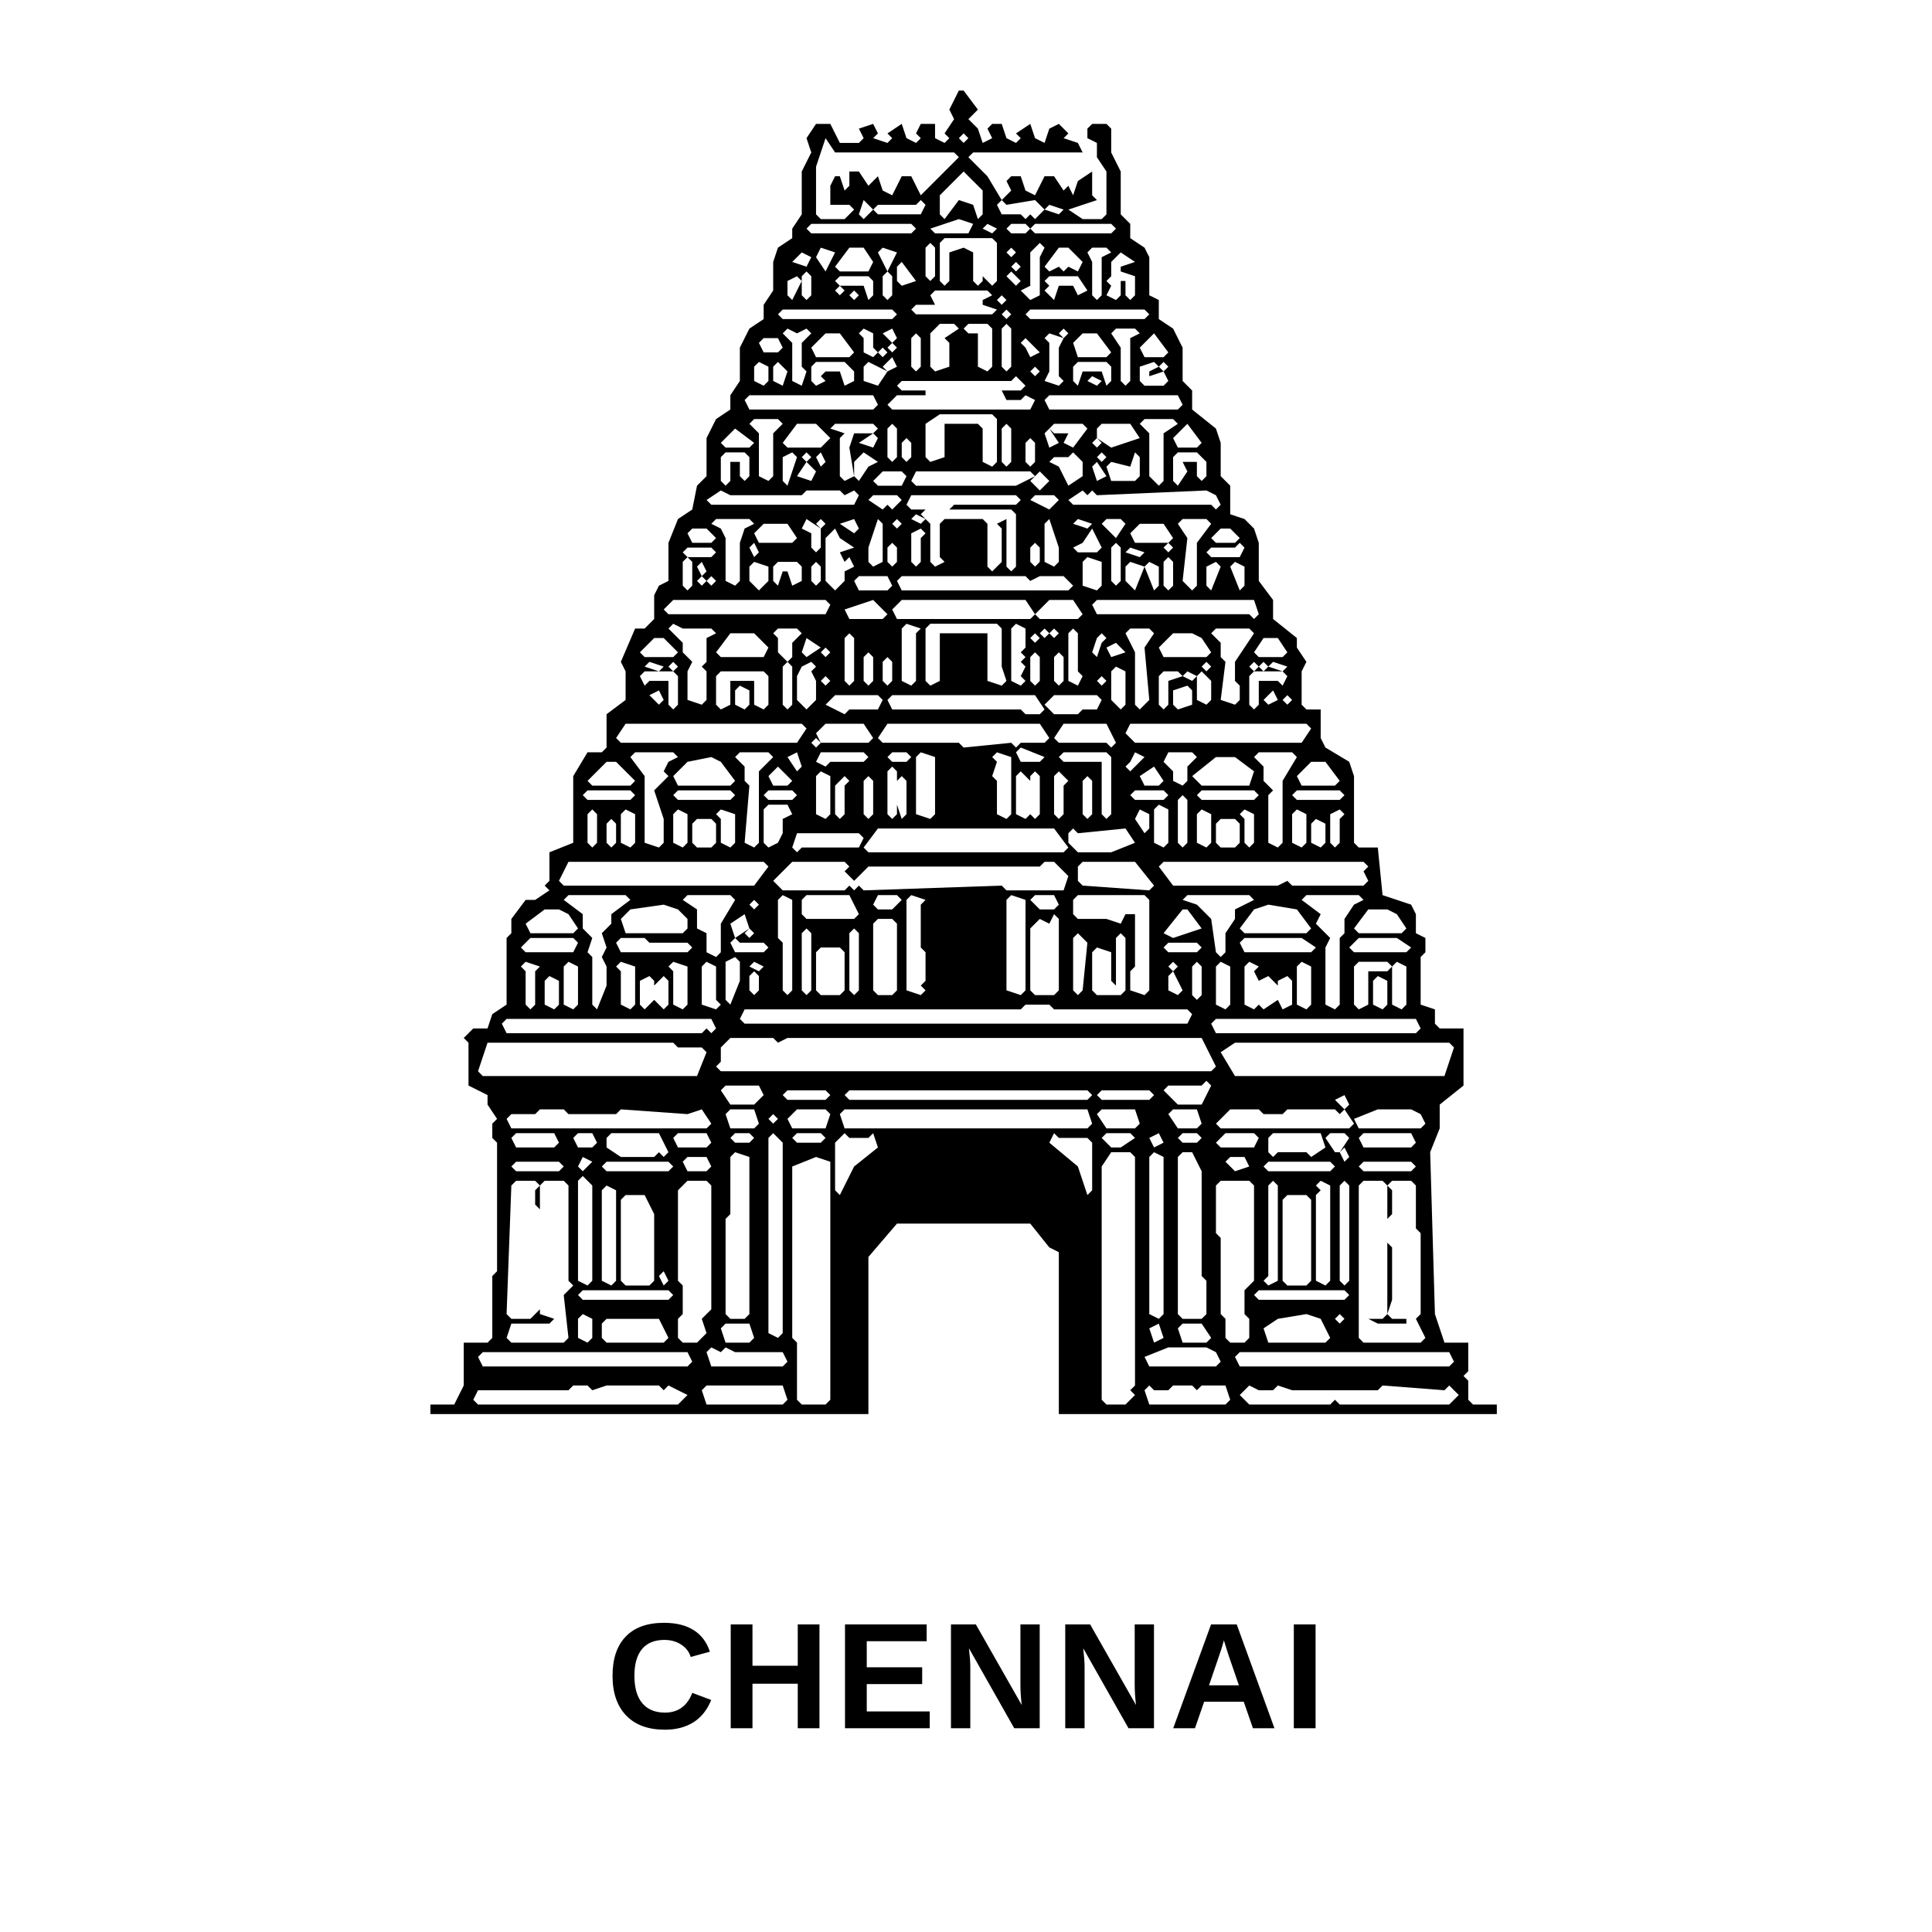
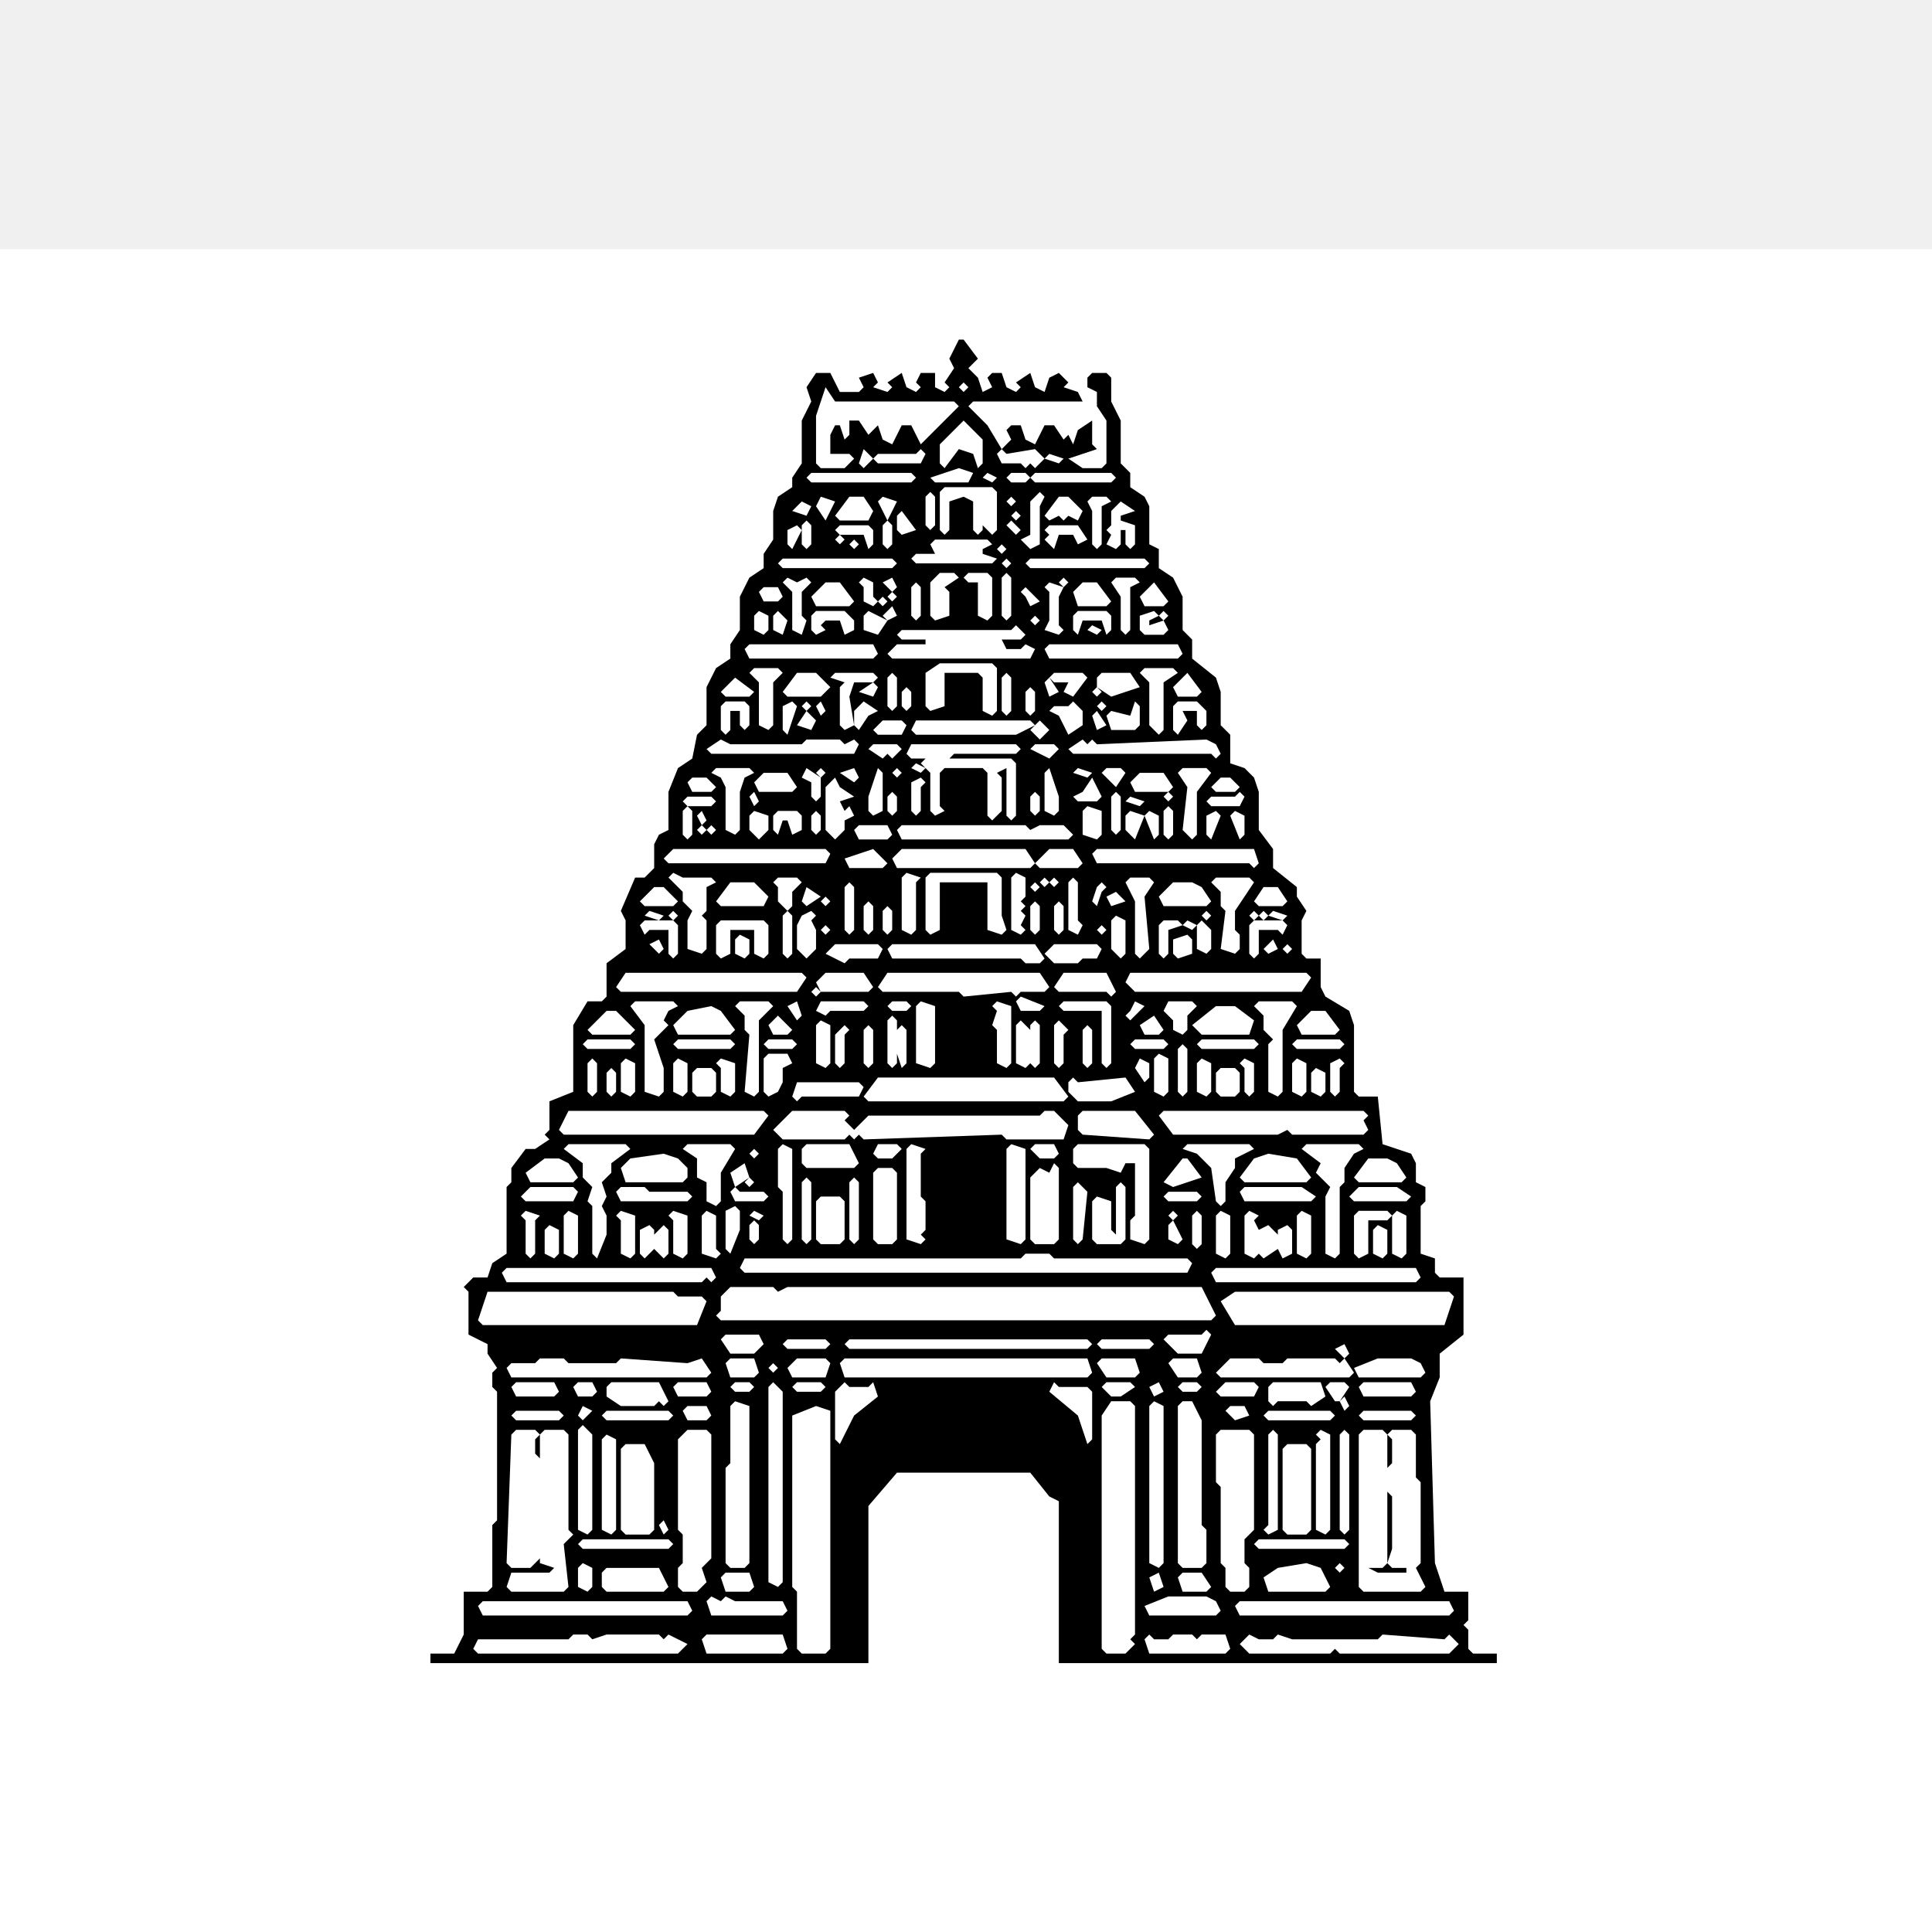
- <svg xmlns="http://www.w3.org/2000/svg" width="512" height="512" viewBox="0 0 512 512" role="img" aria-labelledby="title desc">
+ <svg xmlns="http://www.w3.org/2000/svg" width="512" height="512" viewBox="0 0 512 380" role="img" aria-labelledby="title desc">
  <rect width="512" height="512" fill="#fff" />
  <g transform="translate(114.0645 24) scale(1.261649)">
    <path d="M 81 7 L 79 10 L 80 13 L 78 17 L 78 26 L 76 29 L 76 31 L 73 33 L 72 36 L 72 42 L 70 45 L 70 48 L 67 50 L 65 54 L 65 61 L 63 64 L 63 67 L 60 69 L 58 73 L 58 81 L 56 83 L 55 88 L 52 90 L 50 95 L 50 103 L 48 104 L 47 106 L 47 111 L 45 113 L 43 113 L 40 120 L 41 122 L 41 128 L 37 131 L 37 138 L 36 139 L 33 139 L 30 144 L 30 158 L 25 160 L 25 166 L 24 167 L 25 168 L 22 170 L 20 170 L 17 174 L 17 177 L 16 178 L 16 192 L 13 194 L 12 197 L 9 197 L 7 199 L 8 200 L 8 209 L 12 211 L 12 213 L 14 216 L 13 217 L 13 220 L 14 221 L 14 248 L 13 249 L 13 262 L 12 263 L 7 263 L 7 272 L 5 276 L 0 276 L 0 278 L 92 278 L 92 245 L 98 238 L 126 238 L 130 243 L 132 244 L 132 278 L 224 278 L 224 276 L 219 276 L 218 275 L 218 271 L 217 270 L 218 269 L 218 263 L 213 263 L 211 257 L 210 223 L 212 218 L 212 213 L 217 209 L 217 197 L 212 197 L 211 196 L 211 193 L 208 192 L 208 182 L 209 181 L 209 178 L 207 177 L 207 173 L 206 171 L 200 169 L 199 159 L 195 159 L 194 158 L 194 144 L 193 141 L 188 138 L 187 136 L 187 130 L 184 130 L 183 129 L 183 122 L 184 120 L 182 117 L 182 115 L 177 111 L 177 107 L 174 103 L 174 95 L 173 92 L 171 90 L 168 89 L 168 83 L 166 81 L 166 74 L 165 71 L 160 67 L 160 63 L 158 61 L 158 54 L 156 50 L 153 48 L 153 44 L 151 43 L 151 35 L 150 33 L 147 31 L 147 28 L 145 26 L 145 17 L 143 13 L 143 8 L 142 7 L 139 7 L 138 8 L 138 10 L 140 11 L 140 14 L 142 17 L 142 26 L 141 27 L 137 27 L 134 25 L 140 23 L 139 22 L 139 17 L 136 19 L 135 22 L 134 20 L 133 21 L 131 18 L 129 18 L 127 22 L 125 21 L 124 18 L 122 18 L 121 19 L 122 21 L 120 23 L 117 18 L 113 14 L 114 13 L 137 13 L 136 11 L 133 10 L 134 9 L 132 7 L 130 8 L 129 11 L 127 10 L 126 7 L 123 9 L 124 10 L 123 11 L 121 10 L 120 7 L 118 7 L 117 8 L 118 10 L 116 11 L 115 8 L 113 6 L 115 4 L 112 0 L 111 0 L 109 4 L 110 6 L 108 9 L 109 10 L 108 11 L 106 10 L 106 7 L 103 7 L 102 9 L 103 10 L 102 11 L 100 10 L 99 7 L 96 9 L 97 10 L 96 11 L 93 10 L 94 9 L 93 7 L 90 8 L 91 10 L 90 11 L 86 11 L 84 7 Z M 170 274 L 172 272 L 174 273 L 177 273 L 178 272 L 181 273 L 199 273 L 200 272 L 213 273 L 214 272 L 216 274 L 214 276 L 191 276 L 190 275 L 189 276 L 172 276 Z M 150 273 L 151 272 L 152 273 L 155 273 L 156 272 L 160 272 L 161 273 L 162 272 L 167 272 L 168 275 L 167 276 L 151 276 Z M 57 273 L 58 272 L 74 272 L 75 275 L 74 276 L 58 276 Z M 9 275 L 10 273 L 29 273 L 30 272 L 33 272 L 34 273 L 37 272 L 48 272 L 49 273 L 50 272 L 54 274 L 52 276 L 10 276 Z M 169 266 L 170 265 L 214 265 L 215 267 L 214 268 L 170 268 Z M 10 266 L 11 265 L 54 265 L 55 267 L 54 268 L 11 268 Z M 150 266 L 155 264 L 163 264 L 165 265 L 166 267 L 165 268 L 151 268 Z M 58 265 L 59 264 L 61 265 L 62 264 L 64 265 L 74 265 L 75 267 L 74 268 L 59 268 Z M 157 260 L 158 259 L 162 259 L 164 262 L 163 263 L 158 263 Z M 151 260 L 153 259 L 154 262 L 152 263 Z M 61 260 L 62 259 L 67 259 L 68 262 L 67 263 L 62 263 Z M 36 259 L 37 258 L 48 258 L 50 262 L 49 263 L 37 263 L 36 262 Z M 190 258 L 191 257 L 192 258 L 191 259 Z M 175 260 L 178 258 L 184 257 L 187 258 L 189 262 L 188 263 L 176 263 Z M 32 257 L 34 258 L 34 262 L 33 263 L 31 262 L 31 258 Z M 173 253 L 174 252 L 192 252 L 193 253 L 192 254 L 174 254 Z M 31 253 L 32 252 L 50 252 L 51 253 L 50 254 L 32 254 Z M 48 249 L 49 248 L 50 250 L 49 251 Z M 180 232 L 184 232 L 185 233 L 185 250 L 184 251 L 180 251 L 179 250 L 179 233 Z M 41 232 L 45 232 L 47 236 L 47 250 L 46 251 L 41 251 L 40 250 L 40 233 Z M 37 230 L 39 231 L 39 250 L 38 251 L 36 250 L 36 231 Z M 196 229 L 200 229 L 201 230 L 201 237 L 202 236 L 202 231 L 201 230 L 202 229 L 206 229 L 207 230 L 207 239 L 208 240 L 208 257 L 207 258 L 209 262 L 208 263 L 196 263 L 195 262 L 195 230 Z M 201 242 L 201 257 L 200 258 L 197 258 L 199 259 L 205 259 L 205 258 L 202 258 L 201 257 L 202 254 L 202 243 Z M 192 229 L 193 230 L 193 250 L 192 251 L 191 250 L 191 230 Z M 187 229 L 189 230 L 189 250 L 188 251 L 186 250 L 186 232 L 187 231 L 186 230 Z M 177 229 L 178 230 L 178 250 L 176 251 L 175 250 L 176 249 L 176 230 Z M 166 229 L 172 229 L 173 230 L 173 250 L 171 252 L 171 257 L 172 258 L 172 262 L 171 263 L 168 263 L 167 262 L 167 258 L 166 257 L 166 241 L 165 240 L 165 230 Z M 54 229 L 58 229 L 59 230 L 59 256 L 57 258 L 58 261 L 56 263 L 53 263 L 52 262 L 52 258 L 53 257 L 53 251 L 52 250 L 52 231 Z M 28 229 L 29 230 L 29 250 L 30 251 L 28 253 L 29 262 L 28 263 L 17 263 L 16 262 L 17 259 L 25 259 L 26 258 L 23 257 L 23 230 L 24 229 Z M 18 229 L 22 229 L 23 230 L 22 231 L 22 234 L 23 235 L 23 256 L 21 258 L 17 258 L 16 257 L 17 230 Z M 32 228 L 34 230 L 34 250 L 33 251 L 31 250 L 31 229 Z M 195 226 L 196 225 L 206 225 L 207 226 L 206 227 L 196 227 Z M 175 226 L 176 225 L 189 225 L 190 226 L 189 227 L 176 227 Z M 36 226 L 37 225 L 50 225 L 51 226 L 50 227 L 37 227 Z M 17 226 L 18 225 L 27 225 L 28 226 L 27 227 L 18 227 Z M 167 225 L 168 224 L 171 224 L 172 226 L 169 227 Z M 81 224 L 84 225 L 84 275 L 83 276 L 78 276 L 77 275 L 77 263 L 76 262 L 76 226 Z M 53 225 L 54 224 L 58 224 L 59 226 L 58 227 L 54 227 Z M 31 226 L 32 224 L 34 225 L 32 227 Z M 158 223 L 160 223 L 162 227 L 162 249 L 163 250 L 163 257 L 162 258 L 158 258 L 157 257 L 157 224 Z M 152 223 L 154 224 L 154 257 L 153 258 L 151 257 L 151 224 Z M 143 223 L 147 223 L 148 224 L 148 272 L 147 273 L 148 274 L 146 276 L 142 276 L 141 275 L 141 226 Z M 64 223 L 67 224 L 67 257 L 66 258 L 63 258 L 62 257 L 62 237 L 63 236 L 63 224 Z M 191 223 L 192 222 L 193 224 L 192 225 Z M 195 220 L 196 219 L 206 219 L 207 221 L 206 222 L 196 222 Z M 188 220 L 189 219 L 192 219 L 193 220 L 191 223 L 190 223 Z M 176 220 L 177 219 L 187 219 L 188 222 L 185 224 L 184 223 L 178 223 L 177 224 L 176 223 Z M 165 221 L 167 219 L 173 219 L 174 220 L 173 222 L 166 222 Z M 157 220 L 158 219 L 161 219 L 162 220 L 161 221 L 158 221 Z M 151 220 L 153 219 L 154 221 L 152 222 Z M 141 220 L 142 219 L 147 219 L 148 220 L 145 222 L 143 222 Z M 131 219 L 132 220 L 138 220 L 139 221 L 139 231 L 138 232 L 136 226 L 130 221 Z M 93 219 L 94 222 L 89 226 L 86 232 L 85 231 L 85 221 L 87 219 L 88 220 L 92 220 Z M 76 220 L 77 219 L 82 219 L 83 220 L 82 221 L 77 221 Z M 72 219 L 74 221 L 74 261 L 73 262 L 71 261 L 71 220 Z M 63 220 L 64 219 L 67 219 L 68 220 L 67 221 L 64 221 Z M 51 220 L 52 219 L 58 219 L 59 221 L 58 222 L 52 222 Z M 37 220 L 38 219 L 48 219 L 50 223 L 49 224 L 48 223 L 47 224 L 40 224 L 37 222 Z M 30 220 L 31 219 L 34 219 L 35 221 L 34 222 L 31 222 Z M 17 220 L 18 219 L 26 219 L 27 221 L 26 222 L 18 222 Z M 71 216 L 72 215 L 73 216 L 72 217 Z M 194 216 L 199 214 L 206 214 L 208 215 L 209 217 L 208 218 L 195 218 Z M 165 217 L 168 214 L 174 214 L 175 215 L 179 215 L 180 214 L 190 214 L 191 215 L 192 214 L 194 217 L 193 218 L 166 218 Z M 155 215 L 156 214 L 161 214 L 162 217 L 161 218 L 157 218 Z M 140 215 L 141 214 L 148 214 L 149 217 L 148 218 L 142 218 Z M 86 215 L 87 214 L 138 214 L 139 217 L 138 218 L 87 218 Z M 75 216 L 77 214 L 83 214 L 84 215 L 83 218 L 76 218 Z M 62 215 L 63 214 L 68 214 L 69 217 L 68 218 L 63 218 Z M 16 216 L 17 215 L 22 215 L 23 214 L 28 214 L 29 215 L 39 215 L 40 214 L 54 215 L 57 214 L 59 217 L 58 218 L 17 218 Z M 190 212 L 192 211 L 193 213 L 192 214 Z M 140 211 L 141 210 L 151 210 L 152 211 L 151 212 L 141 212 Z M 87 211 L 88 210 L 138 210 L 139 211 L 138 212 L 88 212 Z M 74 211 L 75 210 L 83 210 L 84 211 L 83 212 L 75 212 Z M 61 210 L 62 209 L 69 209 L 70 211 L 68 213 L 63 213 Z M 164 209 L 162 213 L 157 213 L 154 210 L 155 209 L 162 209 L 163 208 Z M 166 202 L 169 200 L 214 200 L 215 201 L 213 207 L 169 207 Z M 10 206 L 12 200 L 51 200 L 52 201 L 57 201 L 58 202 L 56 207 L 11 207 Z M 60 205 L 61 204 L 61 201 L 63 199 L 72 199 L 73 200 L 75 199 L 162 199 L 165 205 L 164 206 L 61 206 Z M 164 196 L 165 195 L 207 195 L 208 197 L 207 198 L 165 198 Z M 15 196 L 16 195 L 59 195 L 60 197 L 59 198 L 58 197 L 57 198 L 16 198 Z M 160 194 L 159 196 L 66 196 L 65 195 L 66 193 L 124 193 L 125 192 L 130 192 L 131 193 L 159 193 Z M 199 186 L 201 187 L 201 192 L 200 193 L 198 192 L 198 187 Z M 174 187 L 176 186 L 178 188 L 178 187 L 180 186 L 181 187 L 181 192 L 179 193 L 178 191 L 175 193 L 174 192 Z M 49 186 L 50 187 L 50 192 L 49 193 L 47 191 L 47 188 Z M 46 186 L 47 187 L 47 191 L 45 193 L 44 192 L 44 187 Z M 25 186 L 27 187 L 27 192 L 26 193 L 24 192 L 24 187 Z M 156 185 L 158 189 L 157 190 L 155 189 L 155 186 Z M 68 185 L 69 186 L 69 189 L 68 190 L 67 189 L 67 186 Z M 203 183 L 205 184 L 205 192 L 204 193 L 202 192 L 202 184 Z M 201 183 L 202 184 L 201 185 L 197 185 L 197 192 L 195 193 L 194 192 L 194 184 L 195 183 Z M 183 183 L 185 184 L 185 192 L 184 193 L 182 192 L 182 184 Z M 172 183 L 174 184 L 173 185 L 174 187 L 174 192 L 173 193 L 171 192 L 171 184 Z M 166 183 L 168 184 L 168 192 L 167 193 L 165 192 L 165 184 Z M 161 183 L 162 184 L 162 190 L 161 191 L 160 190 L 160 184 Z M 155 184 L 156 183 L 157 184 L 156 185 Z M 67 184 L 68 183 L 70 184 L 69 185 Z M 58 183 L 60 184 L 60 191 L 61 192 L 60 193 L 57 192 L 57 184 Z M 51 183 L 54 184 L 54 192 L 53 193 L 51 192 L 51 185 L 50 184 Z M 40 183 L 43 184 L 43 192 L 42 193 L 40 192 L 40 185 L 39 184 Z M 29 183 L 31 184 L 31 192 L 30 193 L 28 192 L 28 184 Z M 20 183 L 23 184 L 22 185 L 22 192 L 21 193 L 20 192 L 20 185 L 19 184 Z M 64 182 L 65 183 L 65 187 L 63 192 L 62 191 L 62 183 Z M 82 180 L 86 180 L 87 181 L 87 189 L 86 190 L 82 190 L 81 189 L 81 181 Z M 154 180 L 155 179 L 161 179 L 162 180 L 161 181 L 155 181 Z M 193 180 L 195 178 L 203 178 L 206 180 L 205 181 L 194 181 Z M 170 179 L 171 178 L 183 178 L 186 180 L 185 181 L 171 181 Z M 63 179 L 64 178 L 65 179 L 70 179 L 71 180 L 70 181 L 64 181 Z M 39 179 L 40 178 L 45 178 L 46 179 L 54 179 L 55 180 L 54 181 L 40 181 Z M 19 180 L 21 178 L 30 178 L 31 179 L 30 181 L 20 181 Z M 145 177 L 146 178 L 146 189 L 145 190 L 140 190 L 139 189 L 139 181 L 140 180 L 143 181 L 143 187 L 144 188 L 144 178 Z M 136 177 L 138 179 L 137 189 L 136 190 L 135 189 L 135 178 Z M 89 176 L 90 177 L 90 189 L 89 190 L 88 189 L 88 177 Z M 79 176 L 80 177 L 80 189 L 79 190 L 78 189 L 78 177 Z M 66 177 L 67 176 L 68 177 L 67 178 Z M 94 174 L 97 174 L 98 175 L 98 189 L 97 190 L 94 190 L 93 189 L 93 175 Z M 131 173 L 132 174 L 132 189 L 131 190 L 127 190 L 126 189 L 126 176 L 128 174 L 130 175 Z M 66 173 L 67 176 L 64 178 L 63 175 Z M 194 176 L 197 172 L 201 172 L 203 173 L 205 176 L 204 177 L 195 177 Z M 162 176 L 156 178 L 154 177 L 158 172 L 159 172 Z M 20 175 L 24 172 L 27 172 L 29 173 L 31 176 L 30 177 L 21 177 Z M 170 176 L 173 172 L 176 171 L 182 172 L 185 176 L 184 177 L 171 177 Z M 40 174 L 42 172 L 49 171 L 52 172 L 54 174 L 54 176 L 53 177 L 41 177 Z M 67 171 L 68 170 L 69 171 L 68 172 Z M 184 169 L 195 169 L 196 170 L 194 171 L 192 174 L 192 177 L 191 178 L 191 192 L 190 193 L 188 192 L 188 180 L 189 178 L 186 175 L 187 173 L 183 170 Z M 158 170 L 159 169 L 172 169 L 173 170 L 169 172 L 169 174 L 167 177 L 167 181 L 166 182 L 165 181 L 164 174 L 161 171 Z M 136 169 L 150 169 L 151 170 L 151 189 L 150 190 L 147 189 L 147 185 L 148 184 L 148 173 L 146 173 L 145 175 L 142 174 L 136 174 L 135 173 L 135 170 Z M 126 170 L 127 169 L 131 169 L 132 171 L 131 172 L 128 172 Z M 122 169 L 125 170 L 125 189 L 124 190 L 121 189 L 121 170 Z M 101 169 L 104 170 L 103 171 L 103 180 L 104 181 L 104 187 L 103 188 L 104 189 L 103 190 L 100 189 L 100 170 Z M 93 171 L 94 169 L 98 169 L 99 170 L 97 172 L 94 172 Z M 78 170 L 79 169 L 88 169 L 90 173 L 89 174 L 79 174 L 78 173 Z M 74 169 L 76 170 L 76 189 L 75 190 L 74 189 L 74 179 L 73 178 L 73 170 Z M 54 169 L 63 169 L 64 170 L 61 175 L 61 181 L 60 182 L 58 181 L 58 177 L 56 176 L 56 172 L 53 170 Z M 29 169 L 41 169 L 42 170 L 38 173 L 38 175 L 36 177 L 37 180 L 36 182 L 37 184 L 37 188 L 35 193 L 34 192 L 34 182 L 33 181 L 34 178 L 32 176 L 32 173 L 28 170 Z M 88 167 L 89 166 L 90 167 L 89 168 Z M 153 163 L 154 162 L 196 162 L 197 163 L 196 164 L 197 166 L 196 167 L 181 167 L 180 166 L 178 167 L 156 167 Z M 136 163 L 137 162 L 148 162 L 152 167 L 151 168 L 137 167 L 136 166 Z M 134 165 L 133 168 L 121 168 L 120 167 L 91 168 L 89 166 L 92 163 L 128 163 L 129 162 L 131 162 Z M 72 166 L 76 162 L 87 162 L 88 163 L 87 164 L 89 166 L 87 168 L 74 168 Z M 27 166 L 29 162 L 70 162 L 71 163 L 68 167 L 28 167 Z M 76 159 L 77 156 L 90 156 L 91 157 L 90 159 L 78 159 L 77 160 Z M 134 156 L 135 155 L 136 156 L 146 155 L 148 158 L 143 160 L 136 160 L 134 158 Z M 91 159 L 94 155 L 131 155 L 134 159 L 133 160 L 92 160 Z M 186 153 L 188 154 L 188 158 L 187 159 L 185 158 L 185 154 Z M 165 154 L 166 153 L 169 153 L 170 154 L 170 158 L 169 159 L 166 159 L 165 158 Z M 55 154 L 56 153 L 59 153 L 60 154 L 60 158 L 59 159 L 56 159 L 55 158 Z M 38 153 L 39 154 L 39 158 L 38 159 L 37 158 L 37 154 Z M 191 151 L 192 152 L 191 153 L 191 158 L 190 159 L 189 158 L 189 152 Z M 182 151 L 184 152 L 184 158 L 183 159 L 181 158 L 181 152 Z M 171 151 L 173 152 L 173 158 L 172 159 L 171 158 L 171 153 L 170 152 Z M 162 151 L 164 152 L 164 158 L 163 159 L 161 158 L 161 152 Z M 149 151 L 151 152 L 151 155 L 150 156 L 148 153 Z M 61 151 L 64 152 L 64 158 L 63 159 L 61 158 L 61 153 L 60 152 Z M 52 151 L 54 152 L 54 158 L 53 159 L 51 158 L 51 152 Z M 41 151 L 43 152 L 43 158 L 42 159 L 40 158 L 40 152 Z M 34 151 L 35 152 L 35 158 L 34 159 L 33 158 L 33 152 Z M 153 150 L 155 151 L 155 158 L 154 159 L 152 158 L 152 151 Z M 75 150 L 76 152 L 74 153 L 74 156 L 73 158 L 71 159 L 70 158 L 70 151 L 71 150 Z M 158 148 L 159 149 L 159 158 L 158 159 L 157 158 L 157 149 Z M 181 148 L 182 147 L 191 147 L 192 148 L 191 149 L 182 149 Z M 161 148 L 162 147 L 173 147 L 174 148 L 173 149 L 162 149 Z M 147 148 L 148 147 L 154 147 L 155 148 L 154 149 L 148 149 Z M 70 148 L 71 147 L 76 147 L 77 148 L 76 149 L 71 149 Z M 51 148 L 52 147 L 63 147 L 64 148 L 63 149 L 52 149 Z M 32 148 L 33 147 L 42 147 L 43 148 L 42 149 L 33 149 Z M 86 145 L 87 146 L 87 152 L 86 153 L 85 152 L 85 146 Z M 138 144 L 139 145 L 139 152 L 138 153 L 137 152 L 137 145 Z M 92 144 L 93 145 L 93 152 L 92 153 L 91 152 L 91 145 Z M 86 145 L 87 144 L 88 145 L 87 146 Z M 132 143 L 134 145 L 133 146 L 133 152 L 132 153 L 131 152 L 131 144 Z M 127 143 L 128 144 L 128 152 L 127 153 L 126 152 L 126 144 Z M 124 143 L 126 145 L 126 152 L 125 153 L 123 152 L 123 144 Z M 82 143 L 84 144 L 84 152 L 83 153 L 81 152 L 81 144 Z M 149 144 L 152 142 L 154 145 L 153 146 L 150 146 Z M 97 142 L 98 143 L 98 147 L 98 145 L 99 144 L 100 145 L 100 152 L 99 153 L 98 150 L 98 152 L 97 153 L 96 152 L 96 143 Z M 71 144 L 73 142 L 76 145 L 75 146 L 72 146 Z M 182 144 L 185 141 L 188 141 L 191 145 L 190 146 L 183 146 Z M 146 142 L 147 141 L 148 142 L 147 143 Z M 33 145 L 37 141 L 39 141 L 43 145 L 42 146 L 34 146 Z M 160 144 L 165 140 L 169 140 L 173 143 L 172 146 L 162 146 Z M 51 144 L 54 141 L 59 140 L 61 141 L 64 145 L 63 146 L 52 146 Z M 174 139 L 181 139 L 182 140 L 179 145 L 179 158 L 178 159 L 176 158 L 176 148 L 177 147 L 175 145 L 175 142 L 173 140 Z M 155 139 L 160 139 L 161 140 L 159 142 L 159 145 L 158 146 L 156 145 L 156 143 L 154 141 Z M 147 141 L 148 139 L 150 140 L 148 142 Z M 133 139 L 142 139 L 143 140 L 143 152 L 142 153 L 141 152 L 141 141 L 133 141 L 132 140 Z M 119 139 L 122 140 L 122 152 L 121 153 L 119 152 L 119 145 L 118 144 L 119 141 L 118 140 Z M 103 139 L 106 140 L 106 152 L 105 153 L 102 152 L 102 140 Z M 96 140 L 97 139 L 100 139 L 101 140 L 100 141 L 97 141 Z M 81 141 L 82 139 L 91 139 L 92 140 L 91 141 L 84 141 L 83 142 Z M 75 140 L 77 139 L 78 142 L 77 143 Z M 65 139 L 71 139 L 72 140 L 69 143 L 69 158 L 68 159 L 66 158 L 67 146 L 66 145 L 66 142 L 64 140 Z M 43 139 L 51 139 L 52 140 L 50 141 L 49 143 L 50 144 L 47 147 L 49 153 L 49 158 L 48 159 L 45 158 L 45 144 L 42 140 Z M 123 139 L 124 138 L 129 140 L 128 141 L 124 141 Z M 80 137 L 81 136 L 82 137 L 81 138 Z M 146 135 L 147 133 L 184 133 L 185 134 L 183 137 L 148 137 Z M 131 136 L 133 133 L 142 133 L 144 137 L 143 138 L 142 137 L 132 137 Z M 94 136 L 96 133 L 128 133 L 130 136 L 129 137 L 124 137 L 123 138 L 122 137 L 112 138 L 111 137 L 95 137 Z M 81 135 L 83 133 L 91 133 L 93 136 L 92 137 L 82 137 Z M 39 136 L 41 133 L 78 133 L 79 134 L 77 137 L 40 137 Z M 179 128 L 180 127 L 181 128 L 180 129 Z M 129 129 L 131 127 L 140 127 L 141 128 L 140 130 L 137 130 L 136 131 L 131 131 Z M 96 128 L 97 127 L 127 127 L 129 130 L 128 131 L 125 131 L 124 130 L 97 130 Z M 83 129 L 85 127 L 94 127 L 95 128 L 94 130 L 88 130 L 87 131 Z M 177 126 L 178 128 L 176 129 L 175 128 Z M 46 127 L 48 126 L 49 128 L 48 129 Z M 156 126 L 159 125 L 160 126 L 160 129 L 157 130 L 156 129 Z M 65 125 L 67 126 L 67 129 L 66 130 L 64 129 L 64 126 Z M 140 124 L 141 123 L 142 124 L 141 125 Z M 82 124 L 83 123 L 84 124 L 83 125 Z M 172 129 L 172 123 L 173 122 L 179 122 L 180 123 L 179 125 L 178 124 L 174 124 L 174 129 L 173 130 Z M 162 122 L 164 124 L 164 128 L 163 129 L 161 128 L 161 123 Z M 158 123 L 159 122 L 161 123 L 160 124 Z M 157 122 L 158 123 L 155 124 L 155 129 L 154 130 L 153 129 L 153 123 L 154 122 Z M 60 123 L 61 122 L 70 122 L 71 123 L 71 129 L 70 130 L 68 129 L 68 124 L 63 124 L 63 129 L 61 130 L 60 129 Z M 44 123 L 45 122 L 51 122 L 52 123 L 52 129 L 51 130 L 50 129 L 50 124 L 46 124 L 45 125 Z M 144 121 L 146 122 L 146 129 L 145 130 L 143 128 L 143 122 Z M 176 121 L 177 120 L 180 121 L 179 122 Z M 174 121 L 175 120 L 176 121 L 175 122 Z M 172 121 L 173 120 L 174 121 L 173 122 Z M 162 121 L 163 120 L 164 121 L 163 122 Z M 80 120 L 81 121 L 80 122 L 81 124 L 81 128 L 79 130 L 77 128 L 77 123 L 78 121 Z M 75 120 L 76 121 L 76 129 L 75 130 L 74 129 L 74 121 Z M 50 121 L 51 120 L 52 121 L 51 122 Z M 45 121 L 46 120 L 49 121 L 48 122 Z M 96 119 L 97 120 L 97 124 L 96 125 L 95 124 L 95 120 Z M 132 118 L 133 119 L 133 124 L 132 125 L 131 124 L 131 119 Z M 127 118 L 128 119 L 128 124 L 127 125 L 126 124 L 126 119 Z M 92 118 L 93 119 L 93 124 L 92 125 L 91 124 L 91 119 Z M 82 118 L 83 117 L 84 118 L 83 119 Z M 142 117 L 144 116 L 146 118 L 143 119 Z M 173 118 L 175 115 L 178 115 L 180 118 L 179 119 L 174 119 Z M 140 115 L 141 116 L 140 119 L 139 118 Z M 78 118 L 79 115 L 82 117 L 79 119 Z M 44 118 L 47 115 L 49 115 L 52 118 L 51 119 L 45 119 Z M 153 117 L 156 114 L 160 114 L 162 115 L 164 118 L 163 119 L 154 119 Z M 140 115 L 141 114 L 142 115 L 141 116 Z M 126 115 L 127 114 L 128 115 L 127 116 Z M 88 114 L 89 115 L 89 124 L 88 125 L 87 124 L 87 115 Z M 60 118 L 63 114 L 68 114 L 71 117 L 70 119 L 61 119 Z M 165 113 L 172 113 L 173 114 L 169 120 L 169 124 L 170 125 L 170 128 L 169 129 L 166 128 L 167 120 L 166 119 L 166 116 L 164 114 Z M 147 113 L 151 113 L 152 114 L 150 117 L 151 128 L 149 130 L 148 129 L 148 118 L 146 114 Z M 135 113 L 136 114 L 136 122 L 137 123 L 136 125 L 134 124 L 134 114 Z M 130 114 L 131 113 L 132 114 L 131 115 Z M 128 114 L 129 113 L 130 114 L 129 115 Z M 73 113 L 77 113 L 78 114 L 76 116 L 76 119 L 75 120 L 73 118 L 73 115 L 72 114 Z M 123 112 L 125 113 L 125 117 L 124 118 L 125 119 L 124 120 L 125 121 L 124 123 L 125 124 L 124 125 L 122 124 L 122 113 Z M 104 113 L 105 112 L 119 112 L 120 113 L 120 121 L 121 124 L 120 125 L 117 124 L 117 114 L 107 114 L 107 124 L 105 125 L 104 124 Z M 100 112 L 103 113 L 102 114 L 102 124 L 101 125 L 99 124 L 99 113 Z M 51 112 L 53 113 L 59 113 L 60 114 L 58 115 L 58 120 L 57 121 L 58 122 L 58 128 L 57 129 L 54 128 L 54 122 L 55 120 L 53 118 L 53 116 L 50 113 Z M 139 108 L 140 107 L 173 107 L 174 110 L 173 111 L 172 110 L 140 110 Z M 127 110 L 130 107 L 135 107 L 137 110 L 136 111 L 128 111 Z M 97 109 L 99 107 L 125 107 L 127 110 L 126 111 L 98 111 Z M 87 109 L 93 107 L 96 110 L 95 111 L 88 111 Z M 49 109 L 51 107 L 83 107 L 84 108 L 83 110 L 50 110 Z M 98 103 L 99 102 L 125 102 L 126 103 L 128 102 L 133 102 L 135 104 L 134 105 L 99 105 Z M 89 103 L 90 102 L 96 102 L 97 104 L 96 105 L 90 105 Z M 58 103 L 59 102 L 60 103 L 59 104 Z M 56 103 L 57 102 L 58 103 L 57 104 Z M 169 99 L 171 100 L 171 104 L 170 105 L 168 100 Z M 165 99 L 166 100 L 164 105 L 163 104 L 163 100 Z M 151 99 L 153 100 L 153 104 L 152 105 L 150 100 Z M 147 99 L 150 100 L 148 105 L 146 103 L 146 100 Z M 81 99 L 82 100 L 82 103 L 81 104 L 80 103 L 80 100 Z M 72 100 L 73 99 L 77 99 L 78 100 L 78 103 L 76 104 L 75 101 L 74 101 L 73 104 L 72 103 Z M 68 99 L 71 100 L 71 103 L 69 105 L 67 103 L 67 100 Z M 56 100 L 57 99 L 58 101 L 57 102 Z M 155 98 L 156 99 L 156 104 L 155 105 L 154 104 L 154 99 Z M 138 98 L 141 99 L 141 104 L 140 105 L 137 104 L 137 99 Z M 54 98 L 55 99 L 55 104 L 54 105 L 53 104 L 53 99 Z M 146 97 L 147 96 L 150 97 L 149 98 Z M 53 97 L 54 96 L 59 96 L 60 97 L 59 98 L 54 98 Z M 171 96 L 170 98 L 164 98 L 163 97 L 164 96 L 169 96 L 170 95 Z M 154 96 L 155 95 L 156 96 L 155 97 Z M 144 95 L 145 96 L 145 103 L 144 104 L 143 103 L 143 96 Z M 127 95 L 128 96 L 128 99 L 127 100 L 126 99 L 126 96 Z M 97 95 L 98 96 L 98 99 L 97 100 L 96 99 L 96 96 Z M 67 96 L 68 95 L 69 97 L 68 98 Z M 164 94 L 166 92 L 168 92 L 170 94 L 169 95 L 165 95 Z M 135 96 L 137 95 L 139 92 L 141 96 L 140 97 L 136 97 Z M 103 92 L 104 93 L 103 94 L 103 99 L 102 100 L 101 99 L 101 93 Z M 85 92 L 86 94 L 89 96 L 86 97 L 87 99 L 88 98 L 89 100 L 87 101 L 87 103 L 85 105 L 83 103 L 83 94 Z M 54 93 L 55 92 L 58 92 L 60 94 L 59 95 L 55 95 Z M 147 93 L 149 91 L 154 91 L 156 94 L 155 95 L 148 95 Z M 68 93 L 70 91 L 75 91 L 77 94 L 76 95 L 69 95 Z M 163 90 L 164 91 L 161 95 L 161 104 L 160 105 L 158 103 L 159 94 L 157 91 L 158 90 Z M 141 91 L 142 90 L 145 90 L 146 91 L 144 94 Z M 135 91 L 136 90 L 139 91 L 138 92 Z M 130 90 L 132 96 L 132 99 L 131 100 L 129 99 L 129 91 Z M 97 91 L 98 90 L 99 91 L 98 92 Z M 94 90 L 95 91 L 95 99 L 93 100 L 92 99 L 92 96 Z M 86 91 L 89 90 L 90 92 L 89 93 Z M 81 91 L 82 90 L 83 91 L 82 92 Z M 79 90 L 82 92 L 82 96 L 81 97 L 80 96 L 80 93 L 78 92 Z M 60 90 L 67 90 L 68 91 L 66 92 L 65 95 L 65 103 L 64 104 L 62 103 L 62 94 L 61 92 L 59 91 Z M 101 90 L 102 89 L 104 90 L 103 91 Z M 103 89 L 104 88 L 122 88 L 123 89 L 123 100 L 122 101 L 121 100 L 121 90 L 119 91 L 120 92 L 120 99 L 118 101 L 117 100 L 117 91 L 116 90 L 108 90 L 107 91 L 107 98 L 108 99 L 106 100 L 105 99 L 105 91 Z M 126 86 L 127 85 L 131 85 L 132 86 L 130 88 Z M 100 87 L 101 85 L 123 85 L 124 86 L 123 87 L 110 87 L 109 88 L 101 88 Z M 92 86 L 93 85 L 98 85 L 99 86 L 97 88 L 96 87 L 95 88 Z M 134 86 L 137 84 L 138 85 L 139 84 L 140 85 L 163 84 L 165 85 L 166 87 L 165 88 L 164 87 L 135 87 Z M 58 86 L 61 84 L 63 85 L 78 85 L 79 84 L 86 84 L 87 85 L 89 84 L 90 85 L 89 87 L 59 87 Z M 128 80 L 130 82 L 128 84 L 126 82 Z M 101 82 L 102 80 L 126 80 L 127 81 L 123 83 L 102 83 Z M 93 82 L 95 80 L 99 80 L 100 81 L 99 83 L 94 83 Z M 139 79 L 140 78 L 142 81 L 140 82 Z M 79 78 L 81 80 L 80 82 L 77 81 Z M 162 77 L 163 78 L 163 81 L 162 82 L 161 81 L 161 78 Z M 161 76 L 162 77 L 161 78 L 158 78 L 159 80 L 157 83 L 156 82 L 156 77 L 157 76 Z M 148 76 L 149 77 L 149 81 L 148 82 L 143 82 L 142 79 L 143 78 L 147 79 Z M 140 77 L 141 76 L 142 77 L 141 78 Z M 131 77 L 134 77 L 135 76 L 137 78 L 137 81 L 134 83 L 132 79 L 130 78 Z M 91 76 L 94 78 L 92 79 L 90 82 L 89 81 L 89 78 Z M 81 77 L 82 76 L 83 78 L 82 79 Z M 78 77 L 79 76 L 80 77 L 79 78 Z M 76 76 L 77 77 L 75 83 L 74 82 L 74 77 Z M 61 77 L 62 76 L 66 76 L 67 77 L 67 81 L 66 82 L 65 81 L 65 78 L 63 78 L 63 82 L 62 83 L 61 82 Z M 139 74 L 140 73 L 141 74 L 140 75 Z M 126 73 L 127 74 L 127 78 L 126 79 L 125 78 L 125 74 Z M 100 73 L 101 74 L 101 77 L 100 78 L 99 77 L 99 74 Z M 90 74 L 93 72 L 94 73 L 93 75 Z M 129 72 L 130 71 L 132 74 L 130 75 Z M 61 74 L 64 71 L 68 74 L 67 75 L 62 75 Z M 156 73 L 159 70 L 162 74 L 161 75 L 157 75 Z M 140 71 L 141 70 L 147 70 L 149 73 L 143 75 L 140 73 Z M 130 71 L 131 70 L 137 70 L 138 71 L 135 75 L 133 74 L 134 72 L 131 72 Z M 121 70 L 122 71 L 122 78 L 121 79 L 120 78 L 120 71 Z M 97 70 L 98 71 L 98 77 L 97 78 L 96 77 L 96 71 Z M 93 70 L 94 71 L 93 72 L 89 72 L 88 75 L 89 81 L 87 82 L 86 81 L 86 73 L 87 72 L 84 71 L 85 70 Z M 74 74 L 77 70 L 81 70 L 84 73 L 82 75 L 75 75 Z M 150 69 L 156 69 L 157 70 L 154 72 L 154 82 L 153 83 L 151 81 L 151 72 L 149 70 Z M 68 69 L 73 69 L 74 70 L 72 72 L 72 81 L 71 82 L 69 81 L 69 72 L 67 70 Z M 104 70 L 107 68 L 118 68 L 119 69 L 119 78 L 118 79 L 116 78 L 116 71 L 115 70 L 108 70 L 108 77 L 105 78 L 104 77 Z M 129 65 L 130 64 L 157 64 L 158 66 L 157 67 L 130 67 Z M 66 65 L 67 64 L 93 64 L 94 66 L 93 67 L 67 67 Z M 138 61 L 139 60 L 141 61 L 140 62 Z M 127 65 L 126 67 L 97 67 L 96 66 L 98 64 L 104 64 L 104 63 L 99 63 L 98 62 L 99 61 L 122 61 L 123 60 L 125 62 L 124 63 L 120 63 L 121 65 L 124 65 L 125 64 Z M 126 59 L 127 58 L 128 59 L 127 60 Z M 153 58 L 154 57 L 155 58 L 154 59 Z M 149 58 L 152 57 L 153 58 L 151 59 L 151 60 L 154 59 L 155 61 L 154 62 L 150 62 L 149 61 Z M 135 58 L 136 57 L 142 57 L 143 58 L 143 61 L 142 62 L 141 59 L 137 59 L 136 62 L 135 61 Z M 91 61 L 91 58 L 92 57 L 96 59 L 94 62 Z M 80 58 L 81 57 L 87 57 L 89 59 L 89 61 L 87 62 L 86 59 L 83 59 L 82 60 L 83 61 L 81 62 L 80 61 Z M 73 57 L 75 59 L 74 62 L 72 61 L 72 58 Z M 69 57 L 71 58 L 71 61 L 70 62 L 68 61 L 68 58 Z M 97 56 L 98 58 L 96 59 L 95 58 Z M 94 55 L 95 54 L 96 55 L 95 56 Z M 125 54 L 126 53 L 128 55 L 126 56 Z M 96 54 L 97 53 L 98 54 L 97 55 Z M 124 53 L 125 52 L 126 53 L 125 54 Z M 69 53 L 70 52 L 73 52 L 74 54 L 73 55 L 70 55 Z M 149 54 L 152 51 L 155 55 L 154 56 L 150 56 Z M 135 53 L 137 51 L 140 51 L 143 55 L 142 56 L 136 56 Z M 130 51 L 133 52 L 132 54 L 132 60 L 133 61 L 132 62 L 129 61 L 130 59 L 130 53 L 129 52 Z M 102 51 L 103 52 L 103 58 L 102 59 L 101 58 L 101 52 Z M 80 54 L 83 51 L 86 51 L 89 55 L 88 56 L 81 56 Z M 144 50 L 148 50 L 149 51 L 147 52 L 147 61 L 146 62 L 145 61 L 145 54 L 143 51 Z M 132 51 L 133 50 L 134 51 L 133 52 Z M 95 51 L 97 50 L 98 52 L 97 53 Z M 91 50 L 93 51 L 93 54 L 94 55 L 93 56 L 91 55 L 91 52 L 90 51 Z M 75 50 L 77 51 L 79 50 L 80 51 L 78 53 L 78 58 L 79 59 L 78 62 L 76 61 L 76 53 L 74 51 Z M 121 49 L 122 50 L 122 58 L 121 59 L 120 58 L 120 50 Z M 113 49 L 117 49 L 118 50 L 118 58 L 117 59 L 115 58 L 115 51 L 113 51 L 112 50 Z M 110 49 L 111 50 L 108 52 L 109 53 L 109 58 L 106 59 L 105 58 L 105 51 L 107 49 Z M 125 47 L 126 46 L 150 46 L 151 47 L 150 48 L 126 48 Z M 120 47 L 121 46 L 122 47 L 121 48 Z M 73 47 L 74 46 L 97 46 L 98 47 L 97 48 L 74 48 Z M 119 44 L 120 43 L 121 44 L 120 45 Z M 101 46 L 102 45 L 106 45 L 105 43 L 106 42 L 117 42 L 118 43 L 116 44 L 116 45 L 119 46 L 118 47 L 102 47 Z M 88 43 L 89 42 L 90 43 L 89 44 Z M 85 42 L 86 41 L 87 42 L 86 43 Z M 129 40 L 130 39 L 136 39 L 138 42 L 136 43 L 135 41 L 132 41 L 131 44 L 129 42 L 130 41 Z M 122 40 L 123 39 L 124 40 L 123 41 Z M 85 40 L 86 39 L 92 39 L 93 40 L 93 43 L 92 44 L 91 41 L 86 41 Z M 77 39 L 78 40 L 76 44 L 75 43 L 75 40 Z M 121 39 L 122 38 L 123 39 L 122 40 Z M 96 38 L 97 39 L 97 43 L 96 44 L 95 43 L 95 39 Z M 79 38 L 80 39 L 80 43 L 79 44 L 78 43 L 78 39 Z M 122 37 L 123 36 L 124 37 L 123 38 Z M 98 37 L 99 36 L 102 40 L 99 41 L 98 40 Z M 145 34 L 148 36 L 145 37 L 145 38 L 148 39 L 148 43 L 147 44 L 146 43 L 146 40 L 145 40 L 145 43 L 144 44 L 142 43 L 143 41 L 142 40 L 143 39 L 143 36 Z M 76 36 L 78 34 L 80 35 L 79 37 Z M 142 33 L 143 34 L 141 35 L 141 43 L 140 44 L 139 43 L 139 36 L 138 34 L 139 33 Z M 129 37 L 132 33 L 134 33 L 137 36 L 136 38 L 134 37 L 133 38 L 132 37 L 130 38 Z M 121 34 L 122 33 L 123 34 L 122 35 Z M 95 33 L 98 34 L 96 38 L 94 34 Z M 85 37 L 88 33 L 91 33 L 93 36 L 92 38 L 86 38 Z M 82 33 L 85 34 L 83 38 L 81 35 Z M 128 32 L 129 33 L 128 35 L 128 43 L 126 44 L 124 42 L 126 41 L 126 34 Z M 105 32 L 106 33 L 106 39 L 105 40 L 104 39 L 104 33 Z M 107 32 L 108 31 L 118 31 L 119 32 L 119 40 L 118 41 L 116 39 L 116 35 L 116 40 L 115 41 L 114 40 L 114 34 L 112 33 L 109 34 L 109 40 L 108 41 L 107 40 Z M 126 29 L 127 28 L 143 28 L 144 29 L 143 30 L 127 30 Z M 121 29 L 122 28 L 125 28 L 126 29 L 125 30 L 122 30 Z M 116 29 L 117 28 L 119 29 L 118 30 Z M 79 29 L 80 28 L 101 28 L 102 29 L 101 30 L 80 30 Z M 114 28 L 113 30 L 106 30 L 105 29 L 111 27 Z M 129 25 L 130 24 L 133 25 L 132 26 Z M 119 24 L 120 23 L 121 24 L 127 23 L 129 25 L 127 27 L 126 26 L 125 27 L 124 26 L 120 26 Z M 104 24 L 103 26 L 94 26 L 93 25 L 94 24 L 102 24 L 103 23 Z M 90 26 L 91 23 L 93 25 L 91 27 Z M 112 17 L 116 21 L 116 26 L 115 27 L 114 24 L 111 23 L 108 27 L 107 26 L 107 22 Z M 81 26 L 81 16 L 83 10 L 85 13 L 110 13 L 111 14 L 103 22 L 101 18 L 99 18 L 97 22 L 95 21 L 94 18 L 92 20 L 90 17 L 88 17 L 88 20 L 87 21 L 86 18 L 85 18 L 84 20 L 84 24 L 88 24 L 89 25 L 87 27 L 82 27 Z M 111 10 L 112 9 L 113 10 L 112 11 Z" fill="#000" fill-rule="evenodd" clip-rule="evenodd" />
  </g>
-   <text x="256" y="458" text-anchor="middle" fill="#000" font-family="Arial, Helvetica, sans-serif" font-size="40" font-weight="700" letter-spacing="1.4">CHENNAI</text>
</svg>
